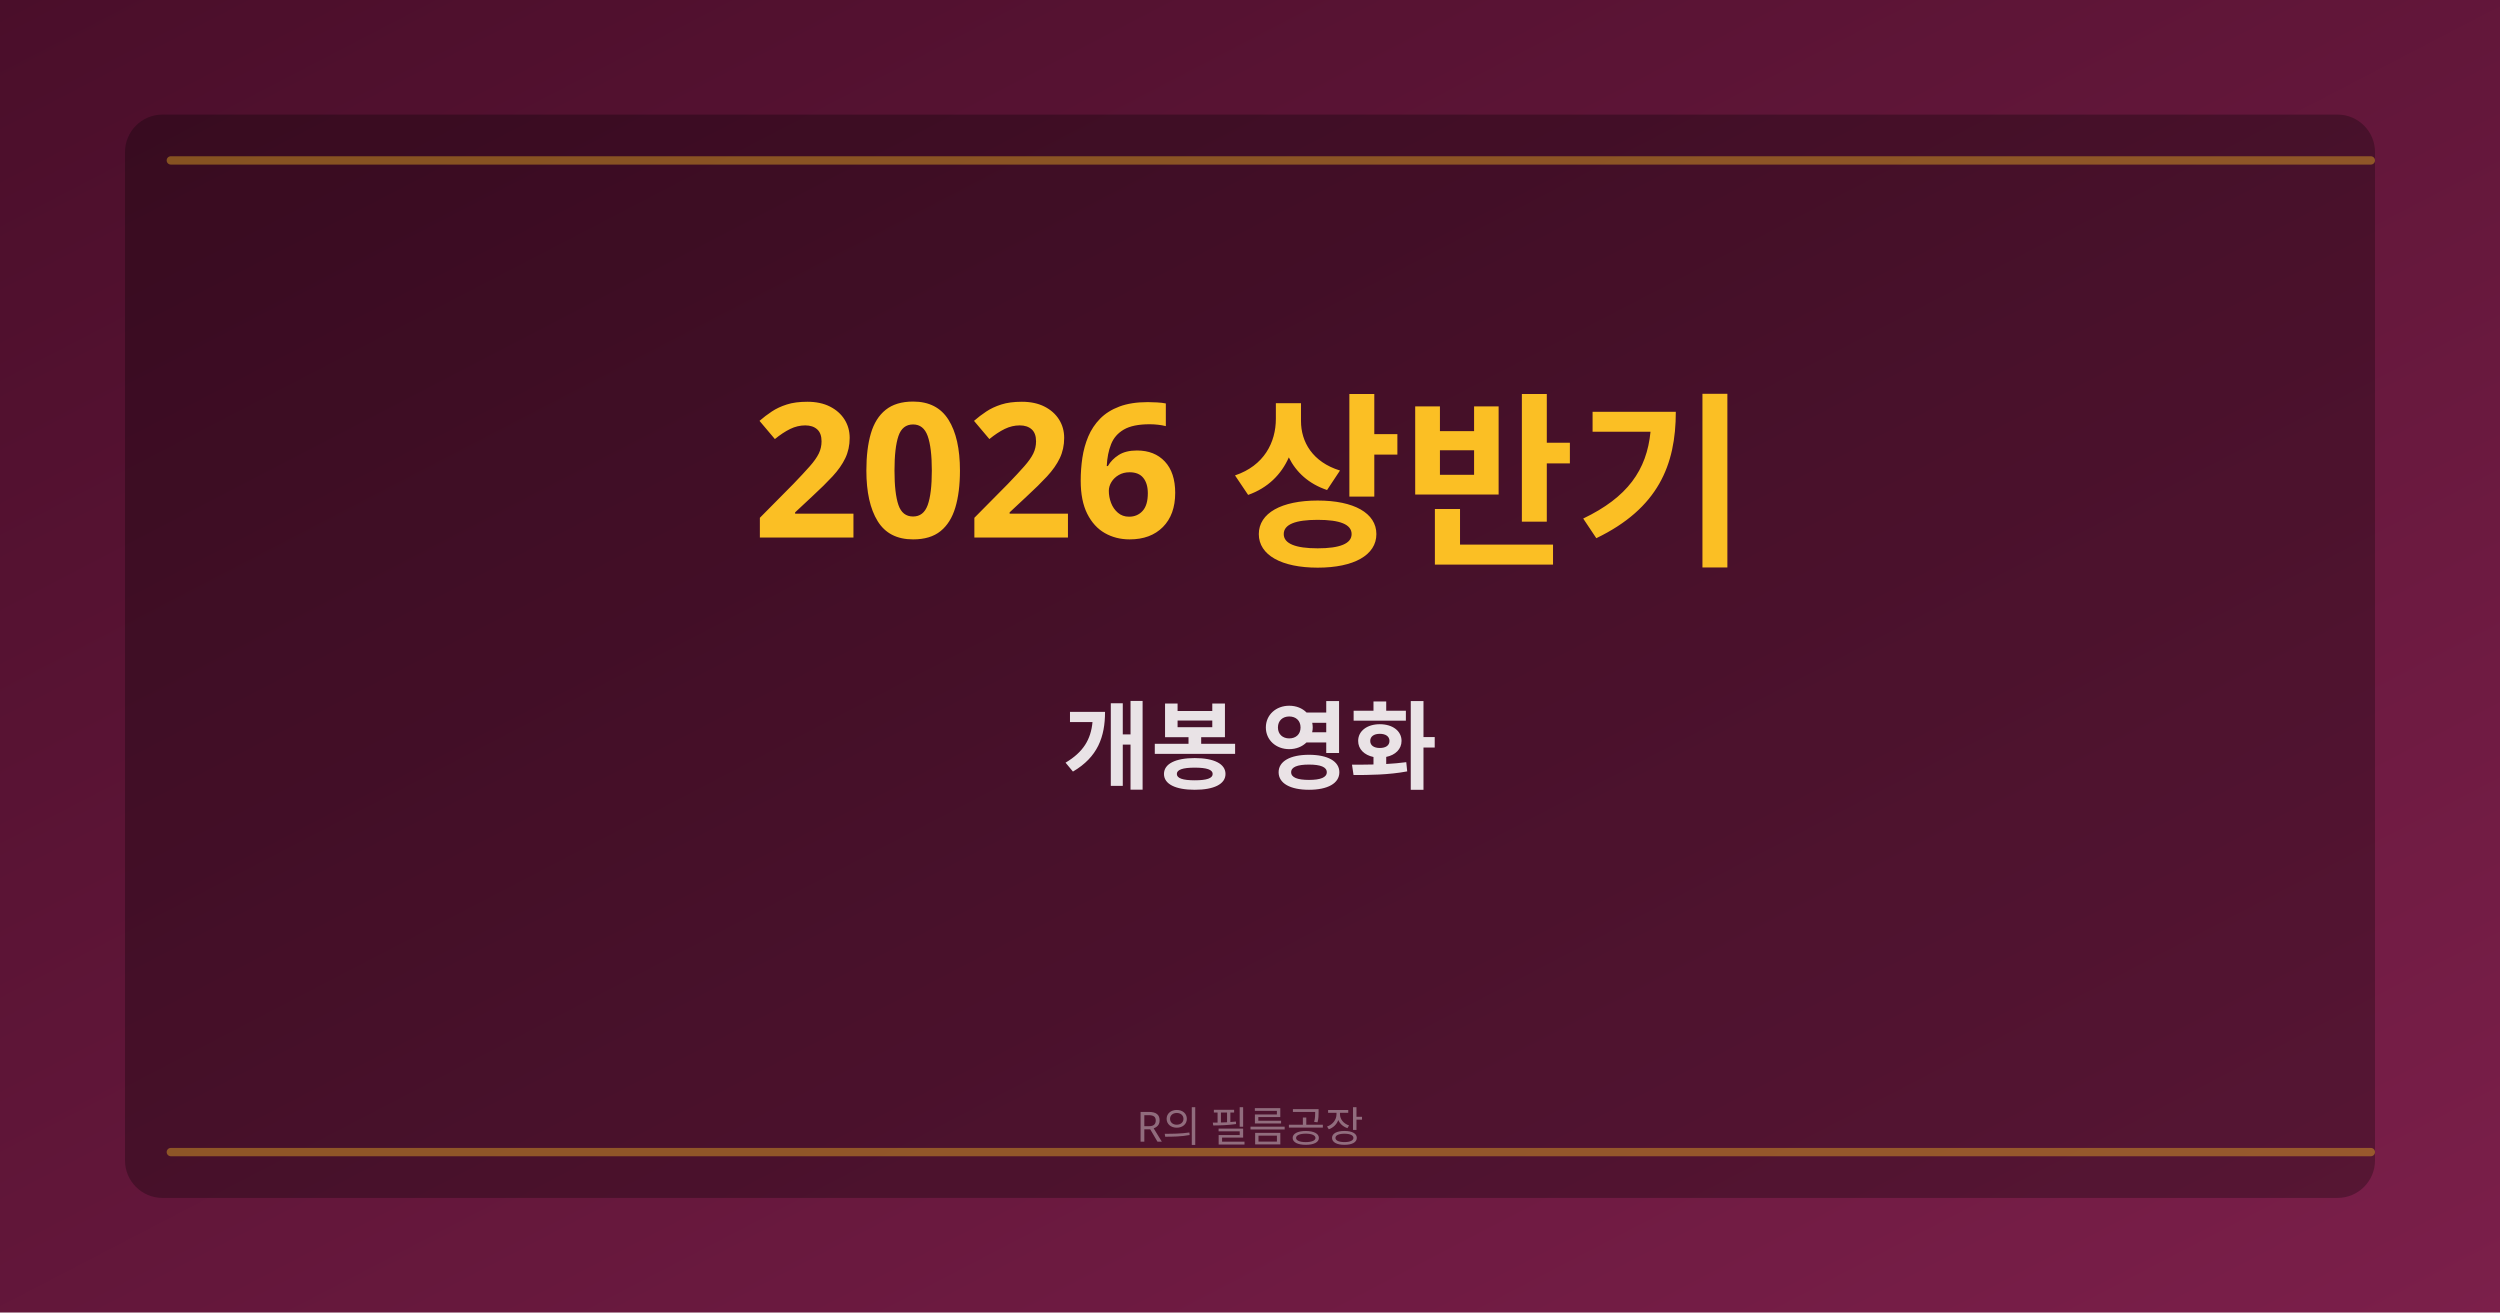
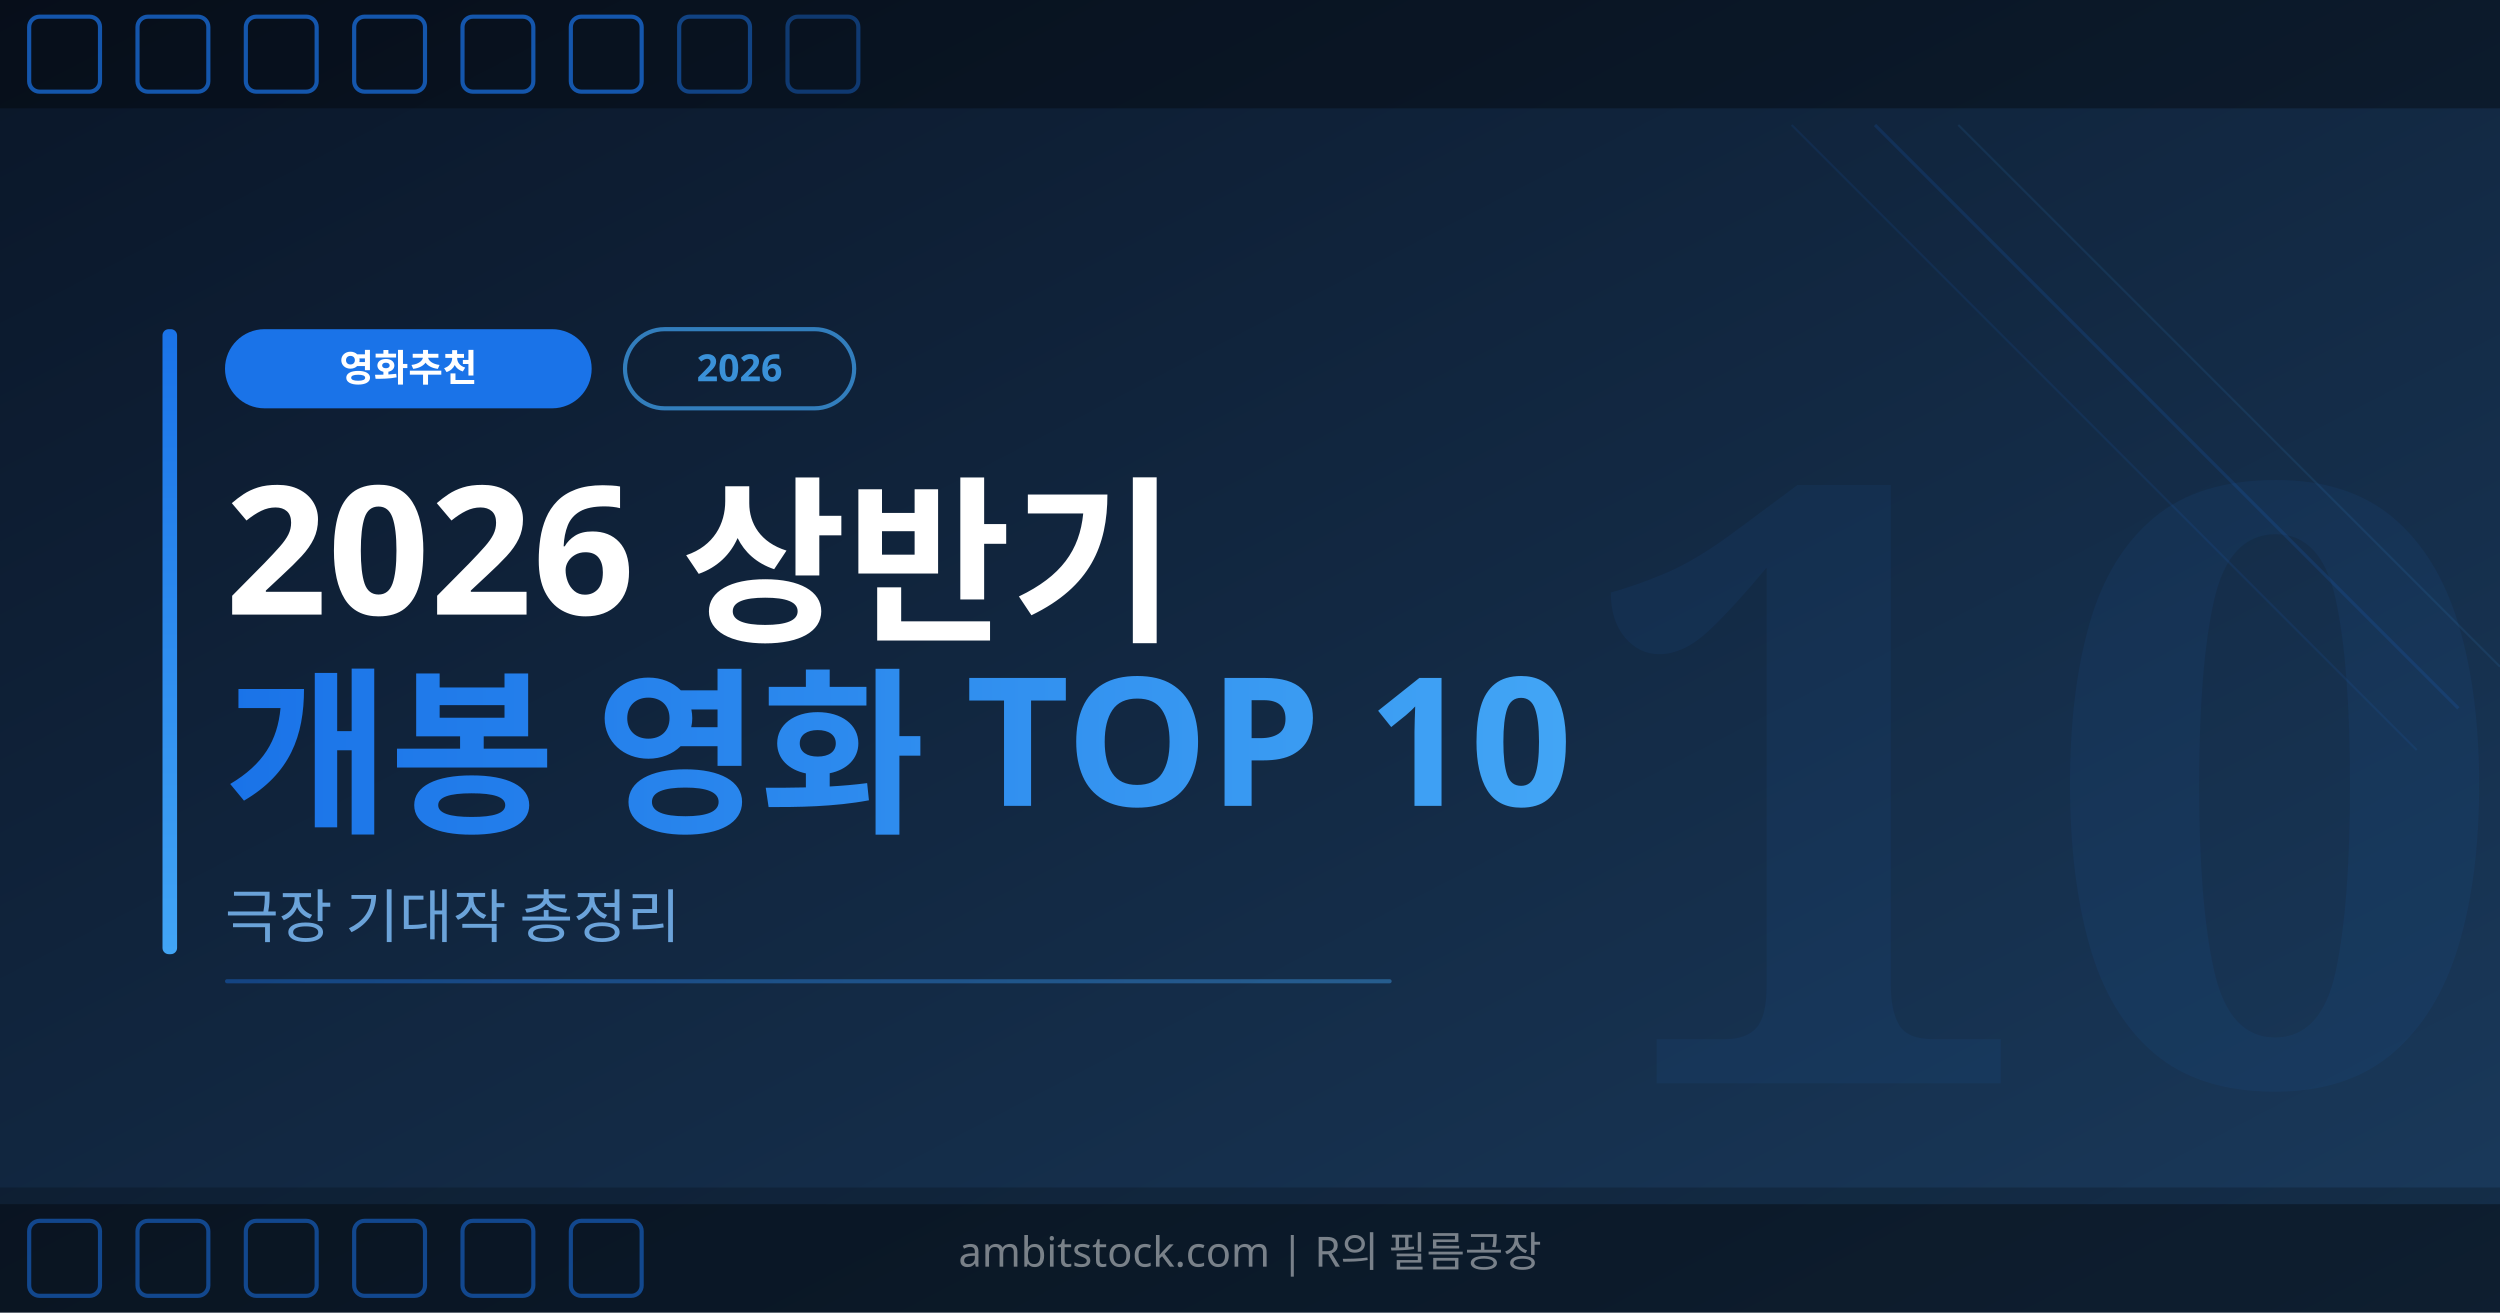
- <svg xmlns="http://www.w3.org/2000/svg" width="1200" height="630">
+ <svg xmlns="http://www.w3.org/2000/svg" viewBox="0 0 1200 630" width="1200" height="630">
  <defs>
    <linearGradient id="bg" x1="0%" y1="0%" x2="100%" y2="100%">
-       <stop offset="0%" style="stop-color:#4a0e2a" />
-       <stop offset="100%" style="stop-color:#7b1f4a" />
+       <stop offset="0%" stop-color="#0a1628" />
+       <stop offset="100%" stop-color="#1a3a5c" />
+     </linearGradient>
+     <linearGradient id="accent" x1="0%" y1="0%" x2="0%" y2="100%">
+       <stop offset="0%" stop-color="#1a73e8" />
+       <stop offset="100%" stop-color="#42a5f5" />
+     </linearGradient>
+     <linearGradient id="accentH" x1="0%" y1="0%" x2="100%" y2="0%">
+       <stop offset="0%" stop-color="#1a73e8" />
+       <stop offset="100%" stop-color="#42a5f5" />
    </linearGradient>
  </defs>
  <rect width="1200" height="630" fill="url(#bg)" />
-   <rect x="60" y="55" width="1080" height="520" rx="18" fill="rgba(0,0,0,0.28)" />
-   <rect x="80" y="75" width="1060" height="4" rx="2" fill="rgba(251,191,36,0.4)" />
-   <rect x="80" y="551" width="1060" height="4" rx="2" fill="rgba(251,191,36,0.4)" />
-   <text x="600" y="258" text-anchor="middle" font-size="90" font-weight="900" fill="#fbbf24" font-family="Pretendard, sans-serif">2026 상반기</text>
-   <text x="600" y="375" text-anchor="middle" font-size="46" font-weight="700" fill="rgba(255,255,255,0.88)" font-family="Pretendard, sans-serif">개봉 영화</text>
-   <text x="600" y="548" text-anchor="middle" font-size="20" fill="rgba(255,255,255,0.38)" font-family="Pretendard, sans-serif">R의 필름공장</text>
+   <rect x="0" y="0" width="1200" height="52" fill="#000" opacity="0.35" />
+   <rect x="14" y="8" width="34" height="36" rx="5" fill="none" stroke="#1a73e8" stroke-width="2" opacity="0.7" />
+   <rect x="66" y="8" width="34" height="36" rx="5" fill="none" stroke="#1a73e8" stroke-width="2" opacity="0.7" />
+   <rect x="118" y="8" width="34" height="36" rx="5" fill="none" stroke="#1a73e8" stroke-width="2" opacity="0.7" />
+   <rect x="170" y="8" width="34" height="36" rx="5" fill="none" stroke="#1a73e8" stroke-width="2" opacity="0.7" />
+   <rect x="222" y="8" width="34" height="36" rx="5" fill="none" stroke="#1a73e8" stroke-width="2" opacity="0.7" />
+   <rect x="274" y="8" width="34" height="36" rx="5" fill="none" stroke="#1a73e8" stroke-width="2" opacity="0.7" />
+   <rect x="326" y="8" width="34" height="36" rx="5" fill="none" stroke="#1a73e8" stroke-width="2" opacity="0.5" />
+   <rect x="378" y="8" width="34" height="36" rx="5" fill="none" stroke="#1a73e8" stroke-width="2" opacity="0.4" />
+   <rect x="0" y="578" width="1200" height="52" fill="#000" opacity="0.35" />
+   <rect x="14" y="586" width="34" height="36" rx="5" fill="none" stroke="#1a73e8" stroke-width="2" opacity="0.7" />
+   <rect x="66" y="586" width="34" height="36" rx="5" fill="none" stroke="#1a73e8" stroke-width="2" opacity="0.7" />
+   <rect x="118" y="586" width="34" height="36" rx="5" fill="none" stroke="#1a73e8" stroke-width="2" opacity="0.7" />
+   <rect x="170" y="586" width="34" height="36" rx="5" fill="none" stroke="#1a73e8" stroke-width="2" opacity="0.7" />
+   <rect x="222" y="586" width="34" height="36" rx="5" fill="none" stroke="#1a73e8" stroke-width="2" opacity="0.7" />
+   <rect x="274" y="586" width="34" height="36" rx="5" fill="none" stroke="#1a73e8" stroke-width="2" opacity="0.7" />
+   <text x="980" y="520" font-family="Georgia,serif" font-size="400" font-weight="900" fill="#1a73e8" opacity="0.07" text-anchor="middle">10</text>
+   <line x1="900" y1="60" x2="1180" y2="340" stroke="#1a73e8" stroke-width="1.5" opacity="0.15" />
+   <line x1="940" y1="60" x2="1200" y2="320" stroke="#42a5f5" stroke-width="1" opacity="0.1" />
+   <line x1="860" y1="60" x2="1160" y2="360" stroke="#1a73e8" stroke-width="1" opacity="0.1" />
+   <rect x="78" y="158" width="7" height="300" fill="url(#accent)" rx="3" />
+   <rect x="108" y="158" width="176" height="38" rx="19" fill="#1a73e8" />
+   <text x="196" y="183" font-family="'Apple SD Gothic Neo','Noto Sans KR',sans-serif" font-size="18" font-weight="700" fill="white" text-anchor="middle">영화추천</text>
+   <rect x="300" y="158" width="110" height="38" rx="19" fill="none" stroke="#42a5f5" stroke-width="2" opacity="0.7" />
+   <text x="355" y="183" font-family="'Apple SD Gothic Neo','Noto Sans KR',sans-serif" font-size="18" font-weight="700" fill="#42a5f5" text-anchor="middle" opacity="0.85">2026</text>
+   <text x="108" y="295" font-family="'Apple SD Gothic Neo','Noto Sans KR',sans-serif" font-size="86" font-weight="900" fill="white">2026 상반기</text>
+   <text x="108" y="393" font-family="'Apple SD Gothic Neo','Noto Sans KR',sans-serif" font-size="86" font-weight="900" fill="url(#accentH)">개봉 영화 TOP 10</text>
+   <text x="108" y="450" font-family="'Apple SD Gothic Neo','Noto Sans KR',sans-serif" font-size="28" fill="#7ab8f5" opacity="0.85">극장 기대작 총정리</text>
+   <rect x="108" y="470" width="560" height="2" fill="url(#accentH)" rx="1" opacity="0.4" />
+   <rect x="0" y="570" width="1200" height="60" fill="#000" opacity="0.2" />
+   <text x="600" y="608" font-family="'Apple SD Gothic Neo',sans-serif" font-size="20" fill="white" opacity="0.45" text-anchor="middle">ambitstock.com | R의 필름공장</text>
</svg>
